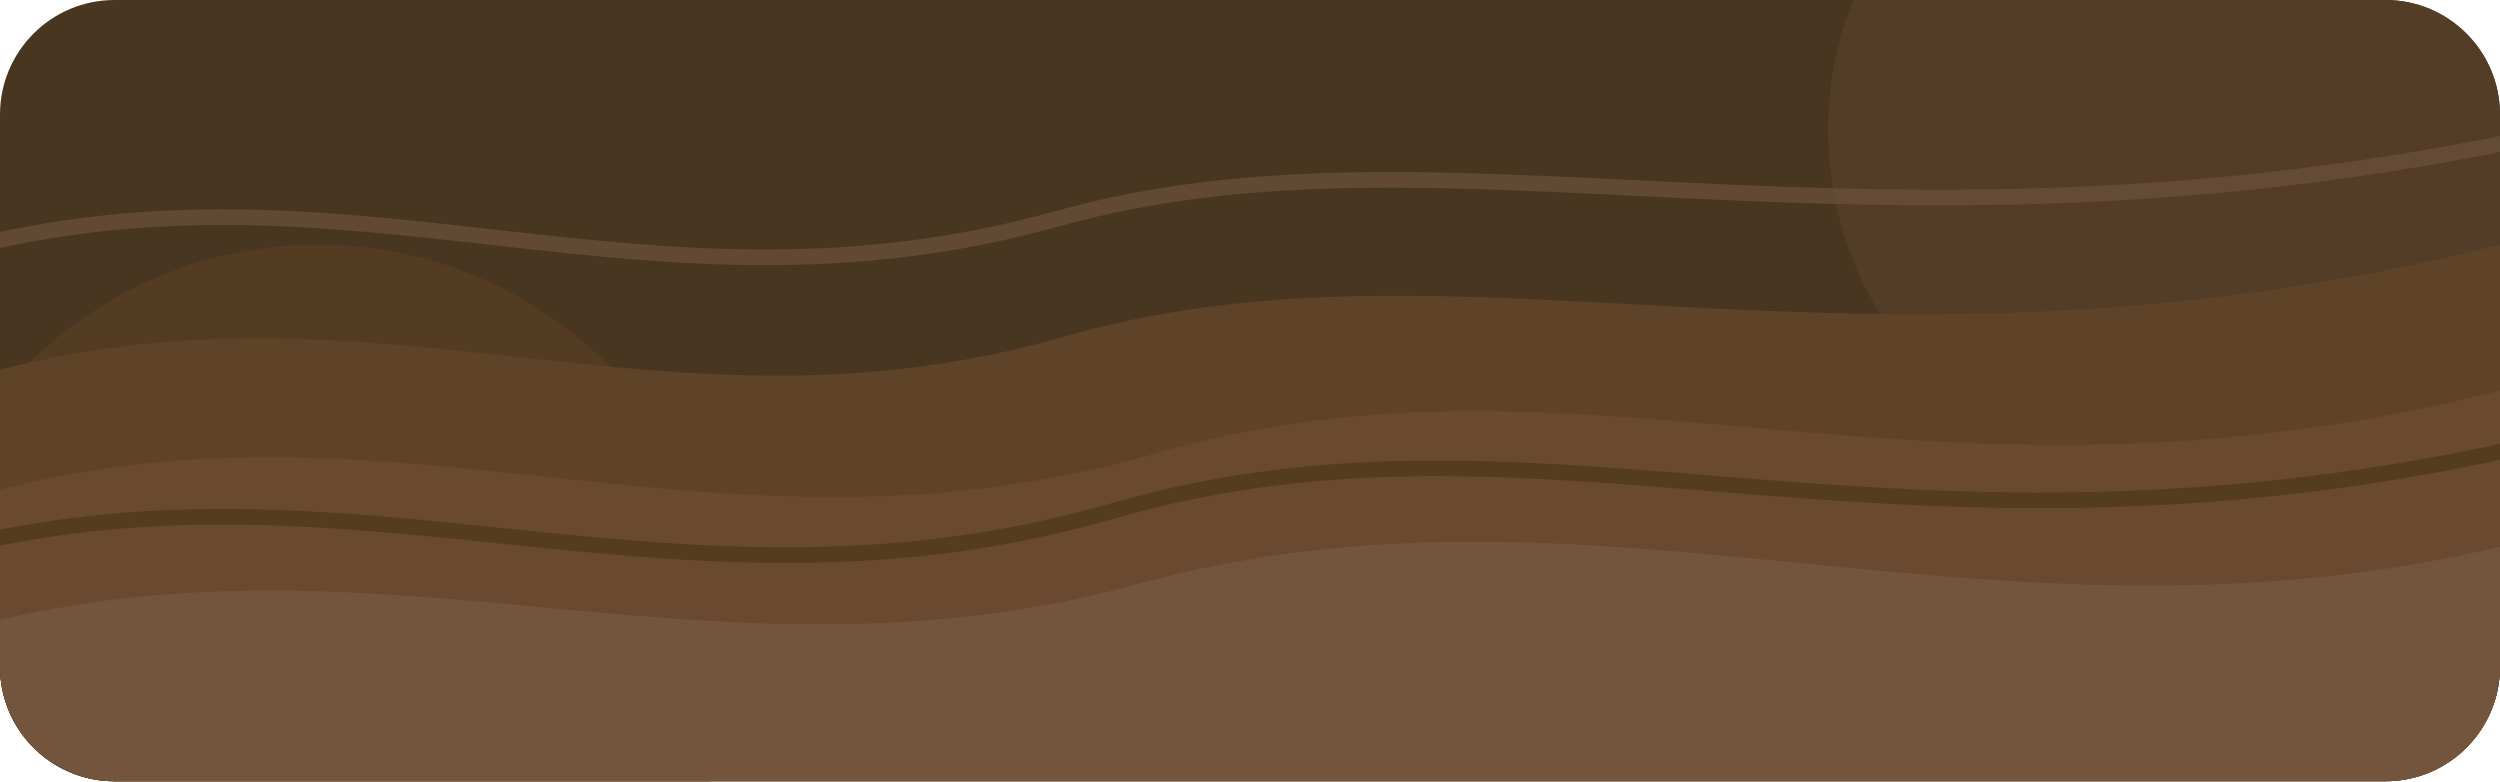
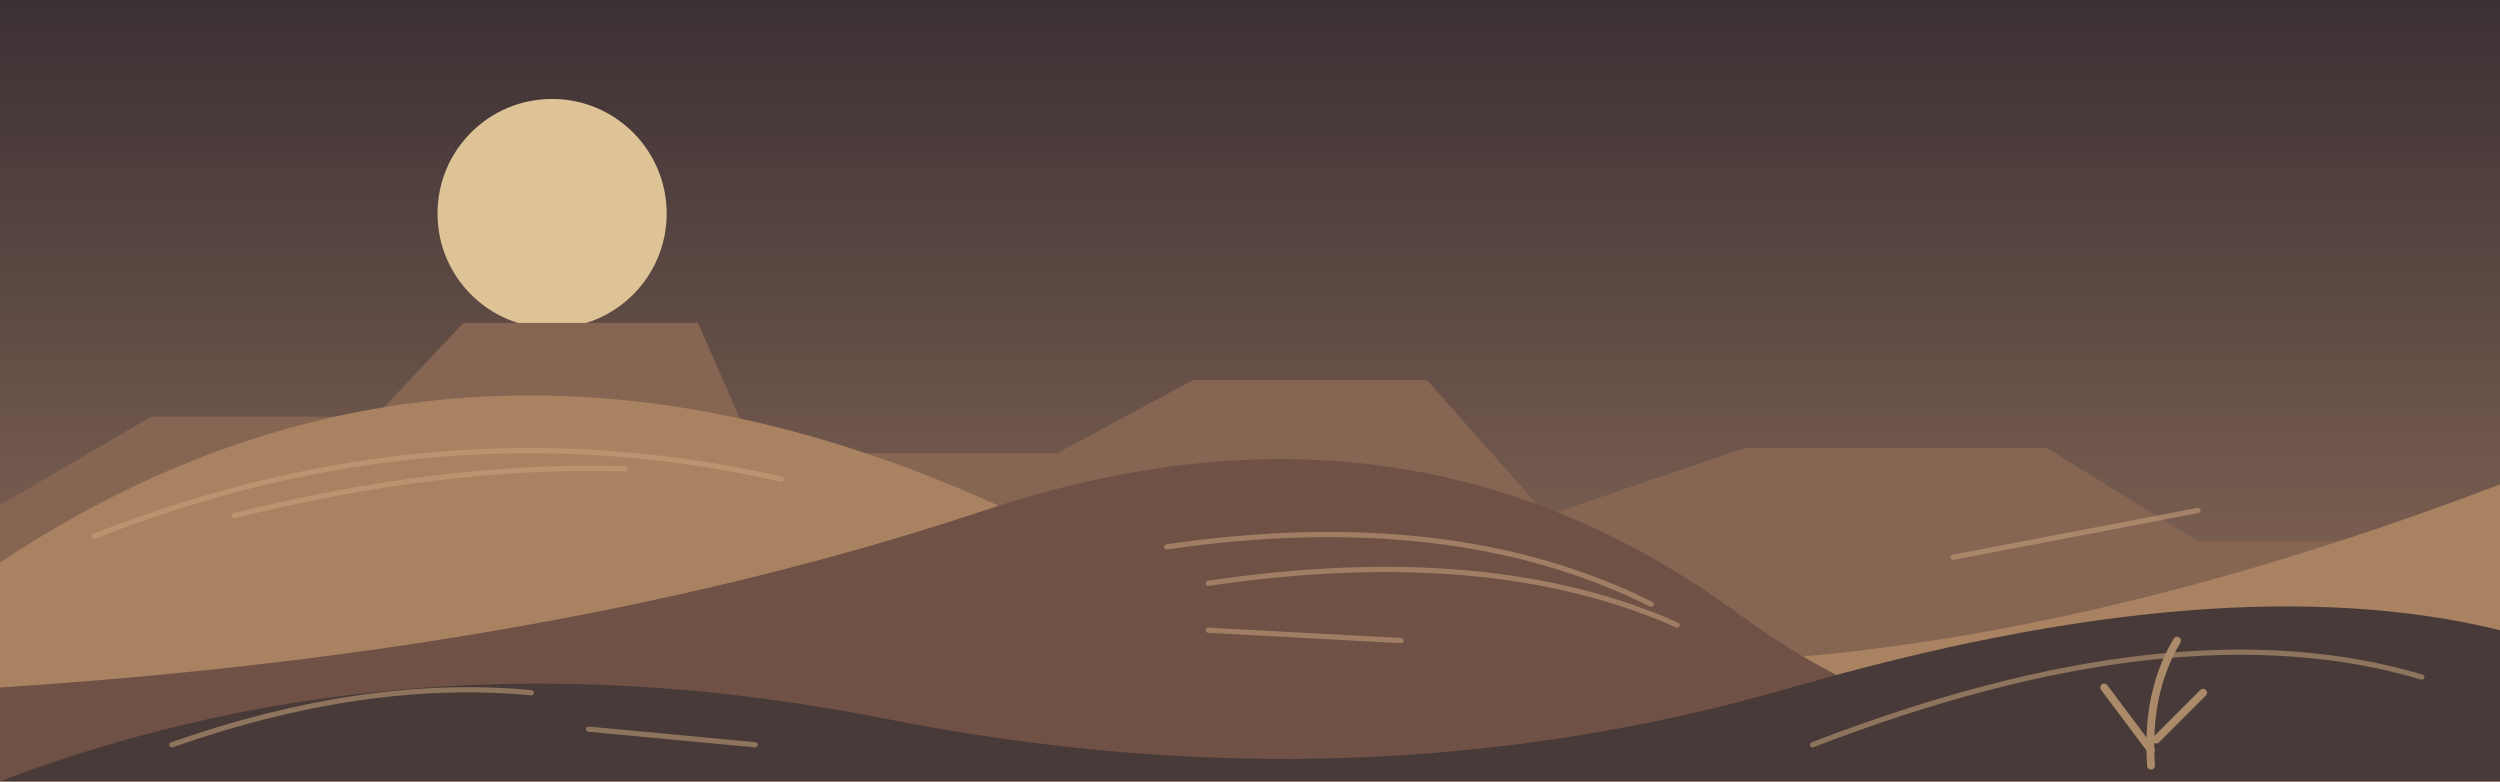
- <svg xmlns="http://www.w3.org/2000/svg" viewBox="0 0 480 150" role="img" aria-label="Brown Noise artwork">
+ <svg xmlns="http://www.w3.org/2000/svg" viewBox="0 0 480 150" role="img" aria-label="Quiet sandstone dunes with fine flowing contours">
  <defs>
-     <clipPath id="brown-noise-frame">
-       <rect width="480" height="150" rx="22" />
-     </clipPath>
+     <linearGradient id="sky" x2="0" y2="1">
+       <stop stop-color="#3B3034" />
+       <stop offset="1" stop-color="#94725C" />
+     </linearGradient>
  </defs>
-   <g clip-path="url(#brown-noise-frame)">
-     <rect width="480" height="150" rx="22" fill="#493621" />
-     <circle cx="418" cy="25" r="67" fill="#533D26" />
-     <circle cx="61" cy="126" r="79" fill="#543C23" />
-     <path d="M0 71c74-19 128 15 203-6 78-23 153 13 277-18v103H0z" fill="#5E4329" />
-     <path d="M0 94c78-20 139 17 222-7 84-24 147 16 258-12v75H0z" fill="#694A30" />
-     <path d="M0 119c77-18 139 15 219-7 88-24 163 16 261-7v45H0z" fill="#765741" opacity=".76" />
-     <path d="M-8 48c76-20 132 16 211-6 75-21 155 12 285-16" fill="none" stroke="#6E523C" stroke-linecap="round" stroke-width="3" opacity=".68" />
-     <path d="M-8 105c78-19 139 17 222-7 84-24 149 16 274-13" fill="none" stroke="#4B3317" stroke-linecap="round" stroke-width="3" opacity=".66" />
-   </g>
+   <rect x="0" y="0" width="480" height="150" rx="0" fill="url(#sky)" />
+   <circle cx="106" cy="41" r="22" fill="#DEC396" />
+   <path d="M0 97 29 80H72L89 62h45l11 25h58l26-14h45l23 26 38-13h58l29 18h58v46H0Z" fill="#866553" />
+   <path d="M0 108q92-61 202-6t278-9v57H0Z" fill="#A98262" />
+   <path d="M0 132q108-7 189-34t145 20 146 5v27H0Z" fill="#6F5145" />
+   <path d="M0 150q79-30 170-12t174-6 136-11v29Z" fill="#483A38" />
+   <path d="M18 103q66-26 132-11m-105 7q40-10 75-9m112 22q54-8 90 8m-98-15q55-8 93 11m-85 5 37 2m79 20q70-27 117-13" fill="none" stroke="#C9A27B" stroke-width="1" stroke-linecap="round" opacity=".55" />
+   <path d="M33 143q37-13 69-10m11 7 32 3m230-36 47-9" fill="none" stroke="#C9A27B" stroke-width="1" stroke-linecap="round" opacity=".55" />
+   <path d="M413 147q-1-14 5-24m-5 21-9-12m10 10 9-9" fill="none" stroke="#AB8A69" stroke-width="1.5" stroke-linecap="round" />
</svg>
